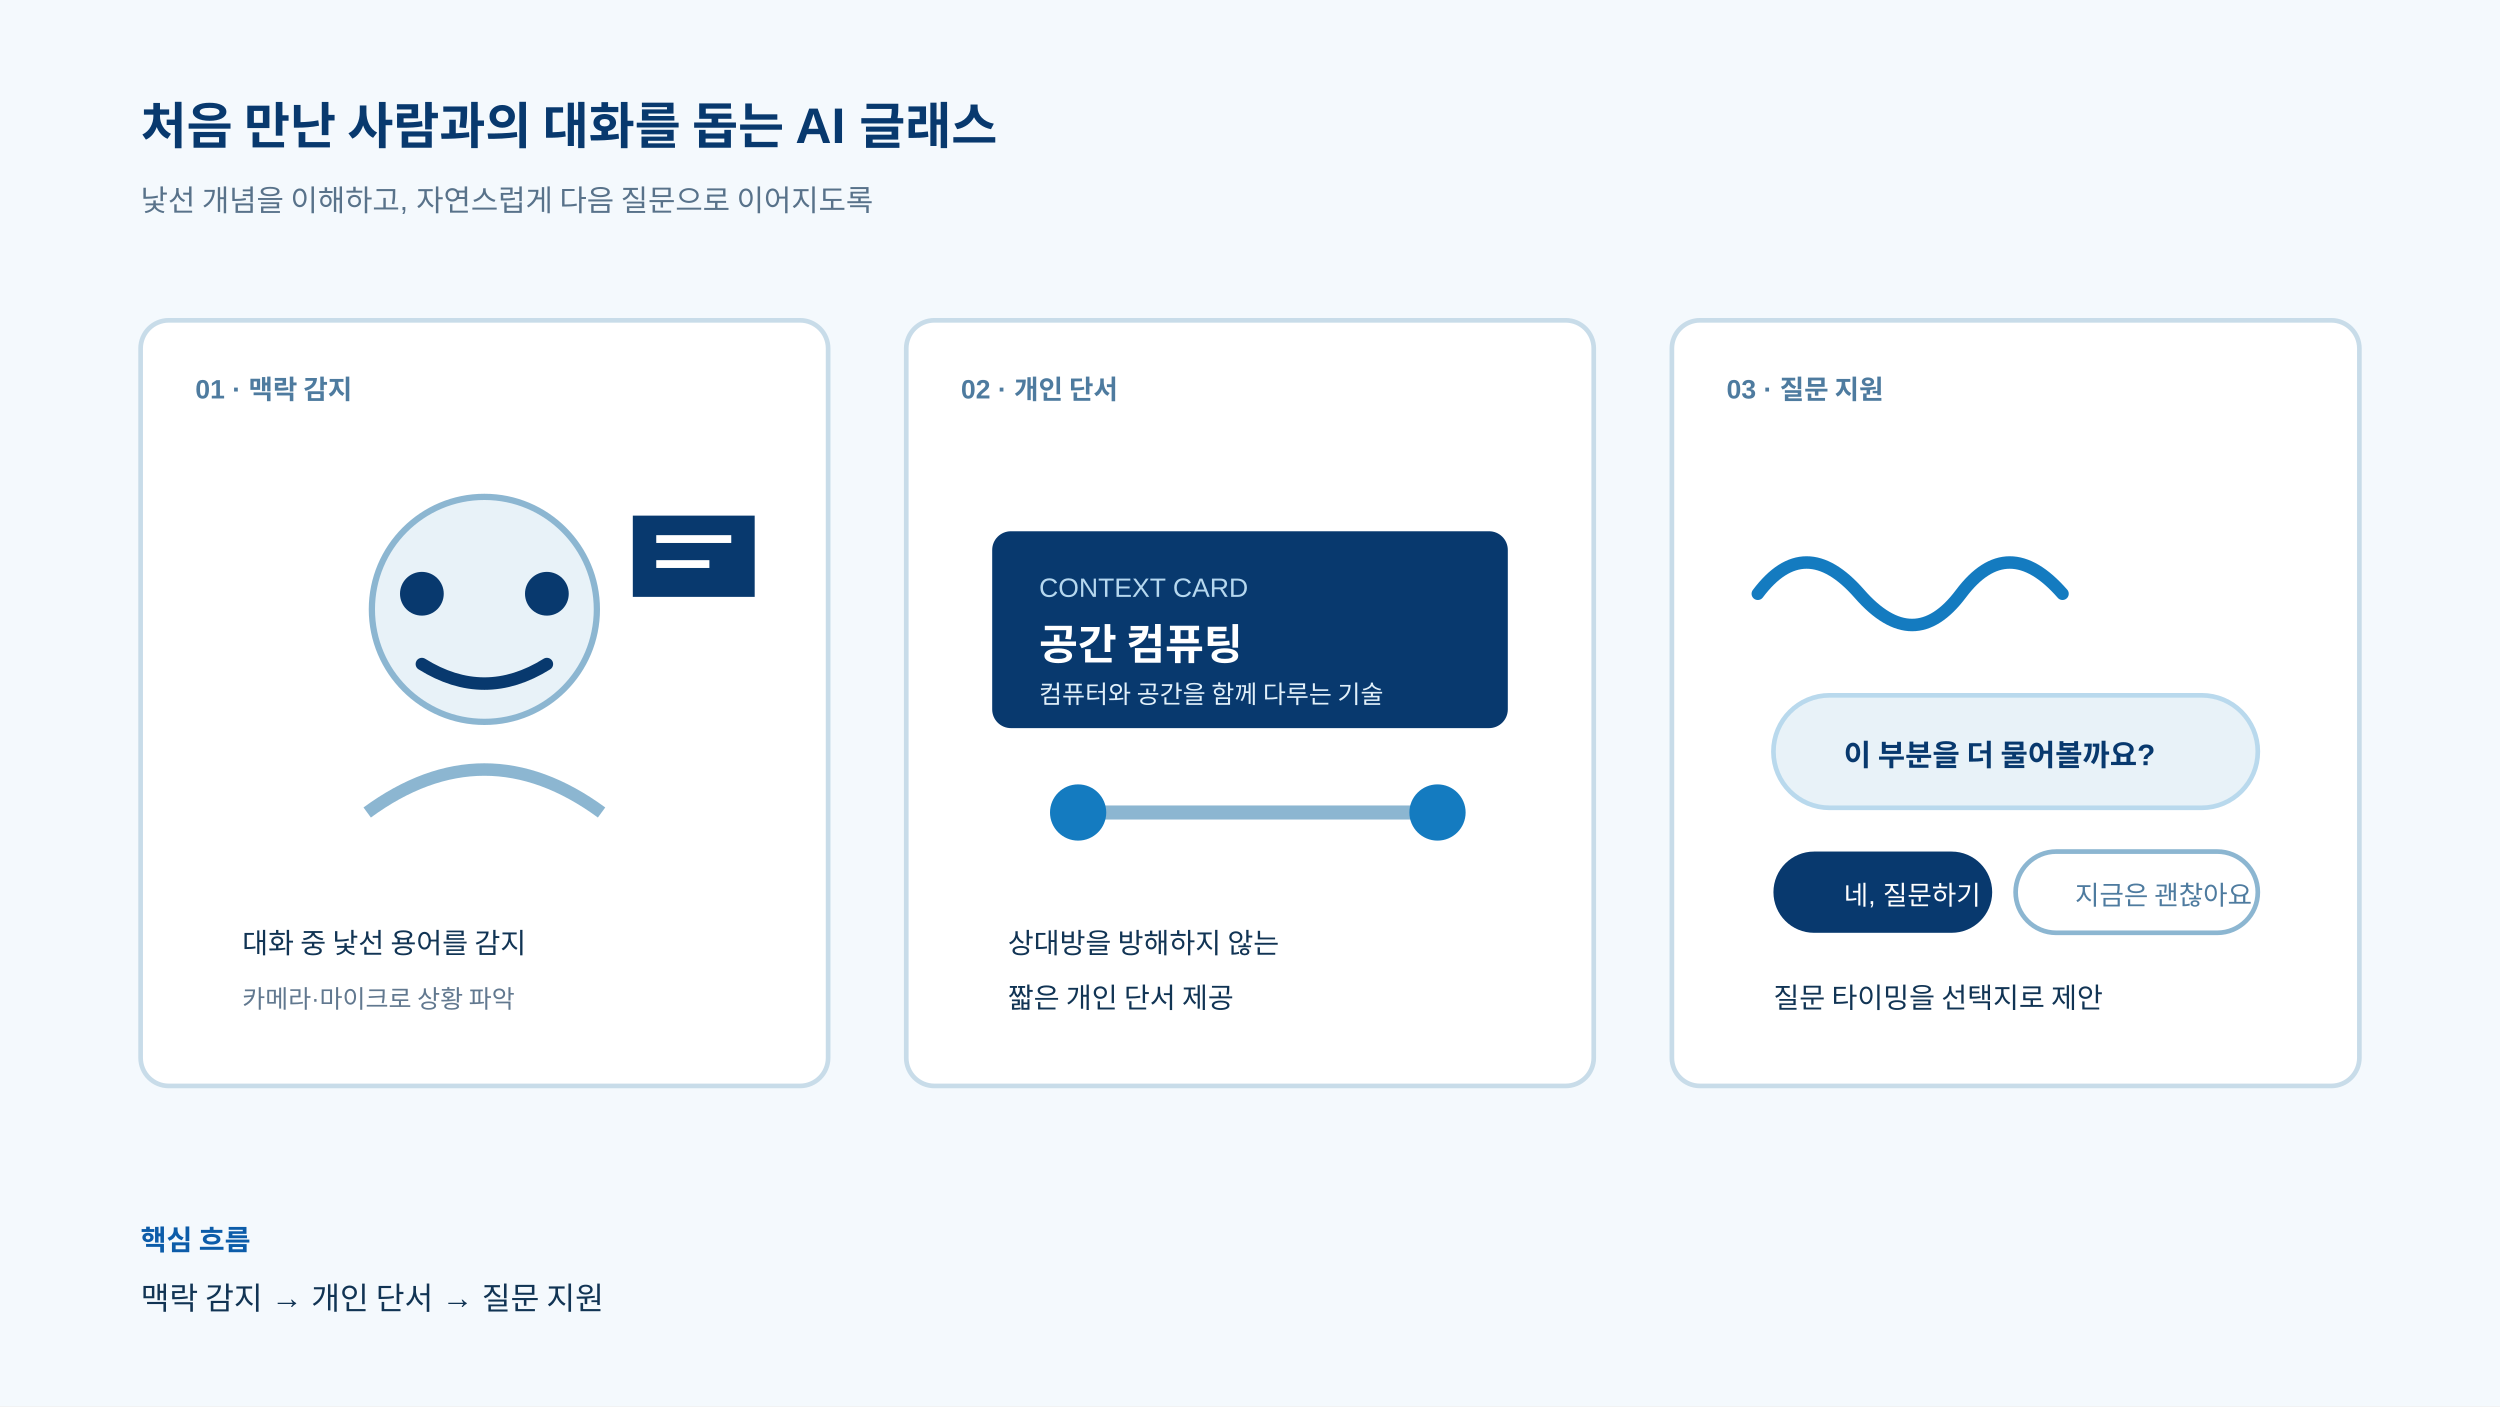
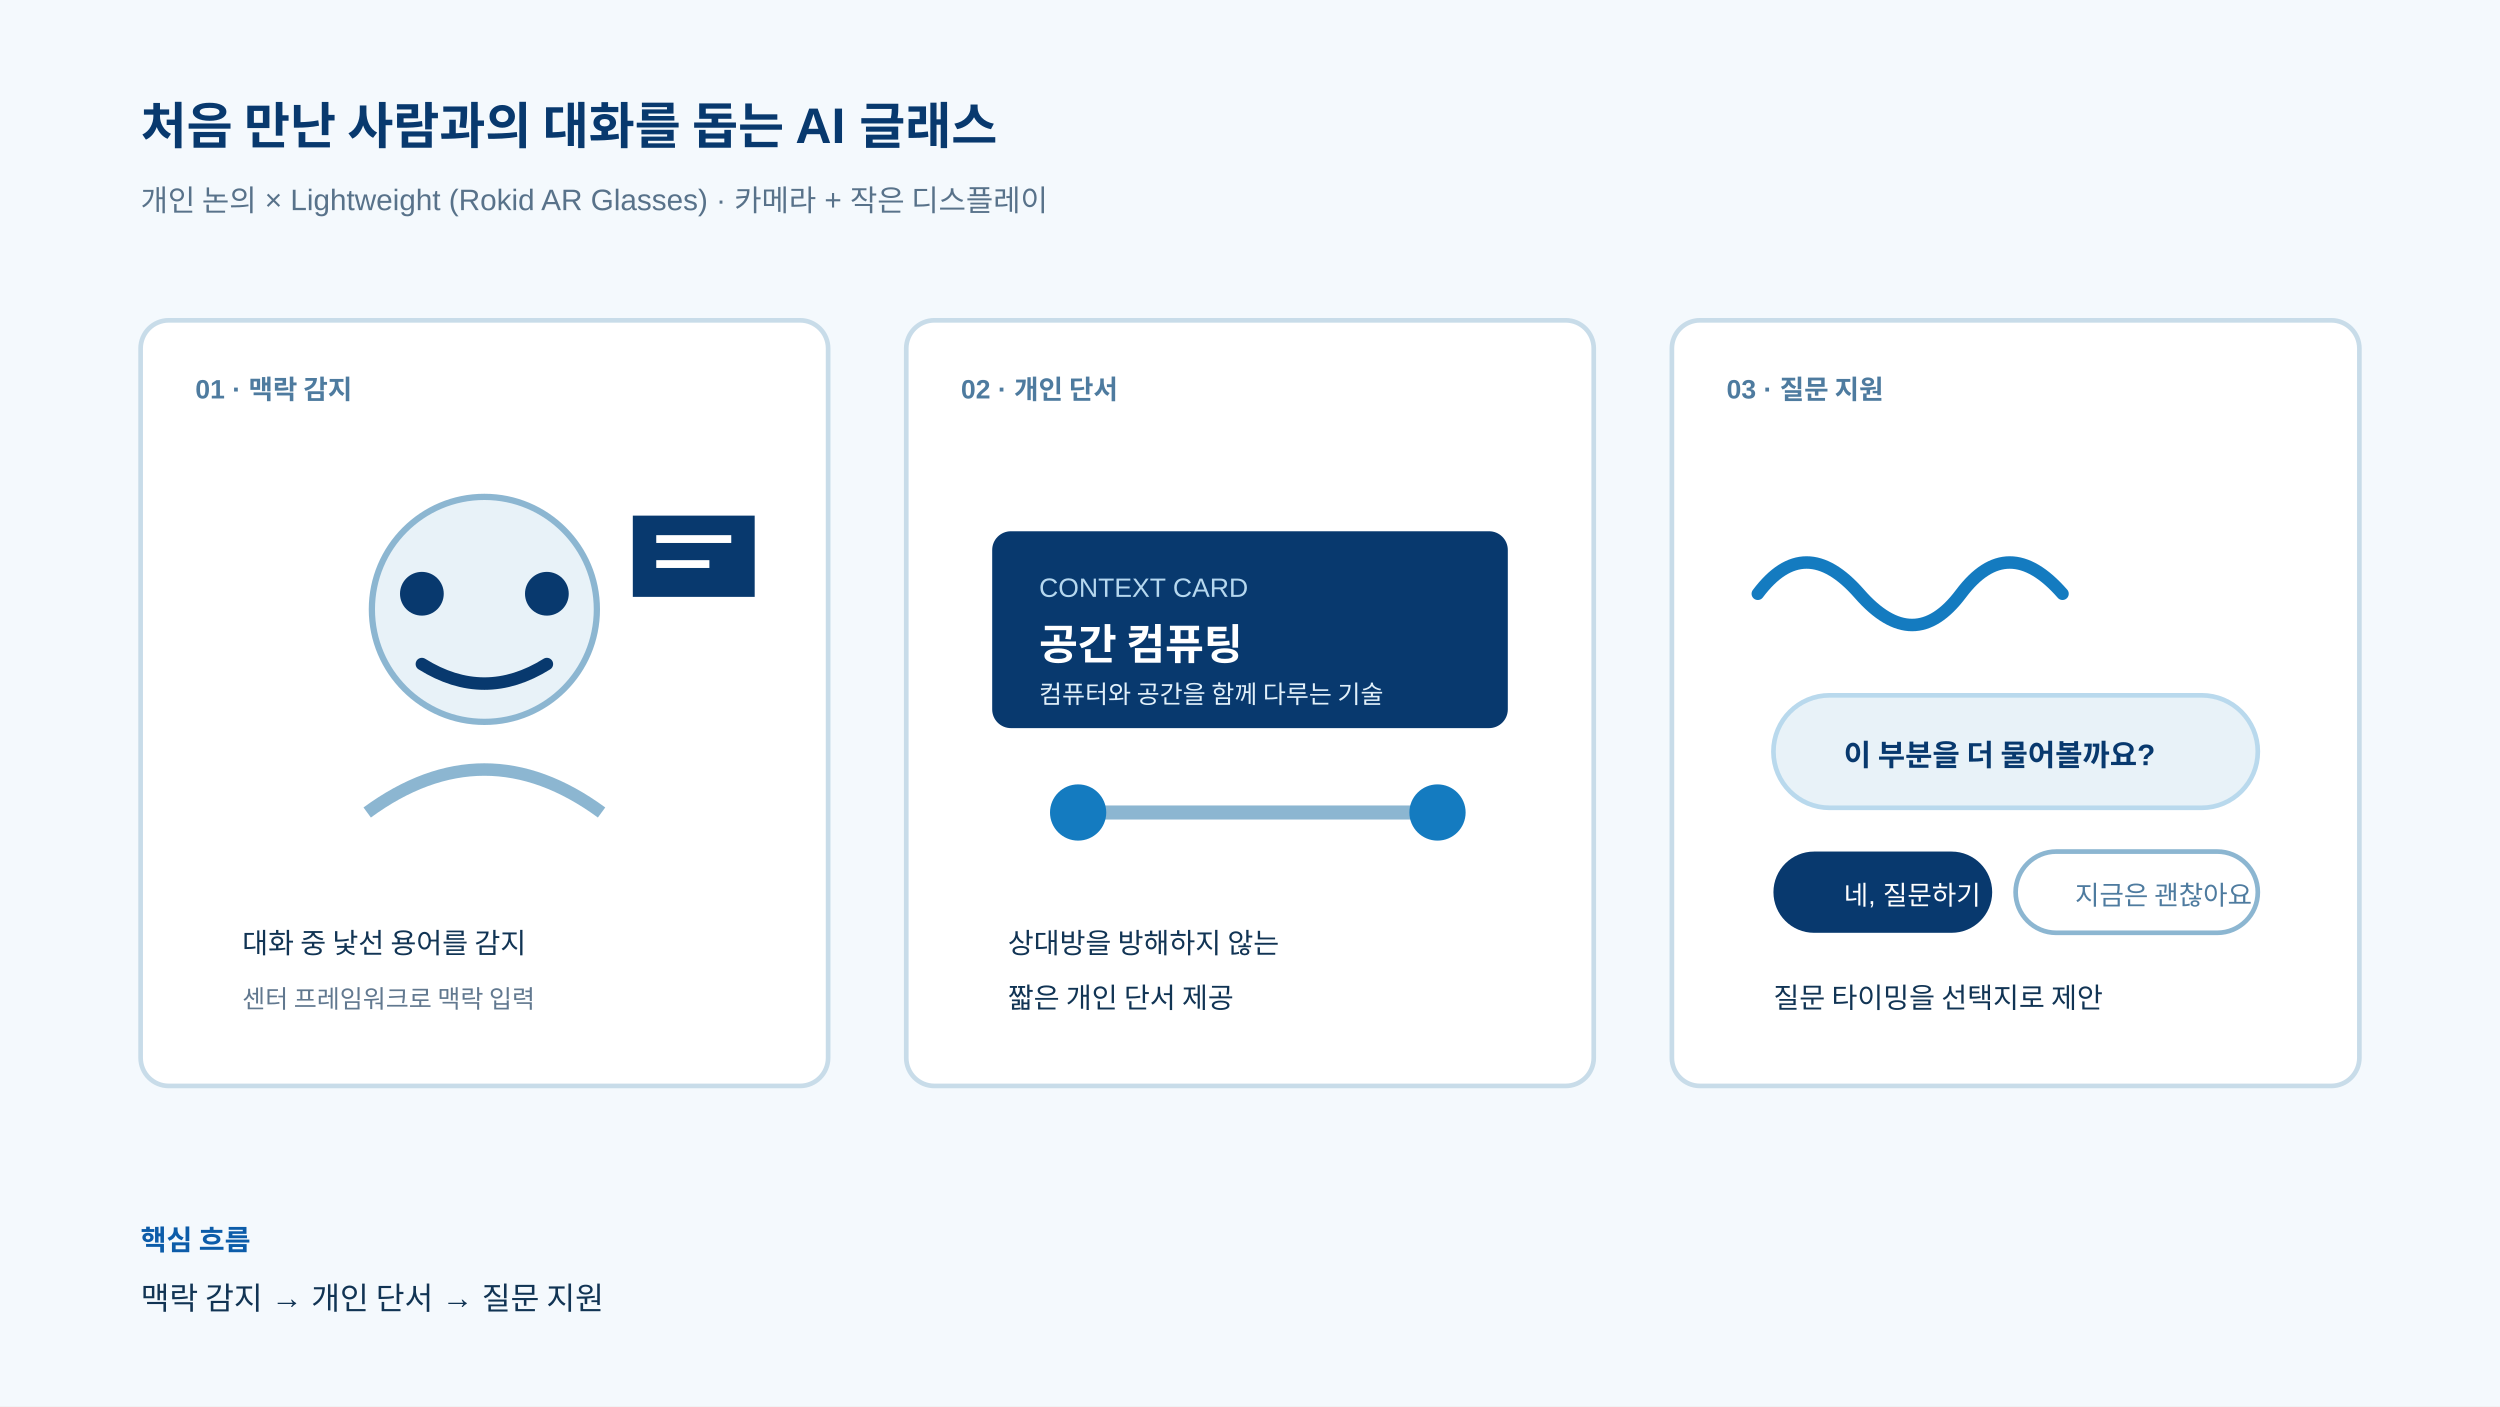
<svg xmlns="http://www.w3.org/2000/svg" width="1600" height="900" viewBox="0 0 1600 900" role="img" aria-labelledby="title desc">
  <rect width="1600" height="900" fill="#f4f9fd" />
  <text x="90" y="92" font-family="Arial, sans-serif" font-size="32" font-weight="700" fill="#08396e">처음 만난 사람과의 대화를 돕는 AI 글래스</text>
-   <text x="90" y="135" font-family="Arial, sans-serif" font-size="19" fill="#58728a">낯선 개념을 이해하고, 자연스럽게 다음 질문으로 이어지도록</text>
+   <text x="90" y="135" font-family="Arial, sans-serif" font-size="19" fill="#58728a">개인 논의 × Lightweight (Rokid AR Glasses) · 카메라 + 작은 디스플레이</text>
  <g font-family="Arial, sans-serif">
    <rect x="90" y="205" width="440" height="490" rx="18" fill="#fff" stroke="#c8dce9" stroke-width="3" />
    <rect x="580" y="205" width="440" height="490" rx="18" fill="#fff" stroke="#c8dce9" stroke-width="3" />
    <rect x="1070" y="205" width="440" height="490" rx="18" fill="#fff" stroke="#c8dce9" stroke-width="3" />
    <text x="125" y="255" font-size="17" font-weight="700" fill="#4e7b9f">01 · 맥락 감지</text>
    <text x="615" y="255" font-size="17" font-weight="700" fill="#4e7b9f">02 · 개인 단서</text>
    <text x="1105" y="255" font-size="17" font-weight="700" fill="#4e7b9f">03 · 질문 지원</text>
    <circle cx="310" cy="390" r="72" fill="#e8f2f8" stroke="#8cb6d1" stroke-width="4" />
    <circle cx="270" cy="380" r="14" fill="#08396e" />
    <circle cx="350" cy="380" r="14" fill="#08396e" />
    <path d="M270 425 Q310 450 350 425" fill="none" stroke="#08396e" stroke-width="8" stroke-linecap="round" />
    <path d="M405 330 h78 v52 h-78 z" fill="#08396e" />
    <path d="M420 345 h48 M420 361 h34" stroke="#fff" stroke-width="5" />
    <path d="M235 520 Q310 465 385 520" fill="none" stroke="#8cb6d1" stroke-width="8" />
    <text x="155" y="610" font-size="18" fill="#113454">대화 중 낯선 용어를 감지</text>
-     <text x="155" y="645" font-size="16" fill="#61788f">카메라·마이크로 상황 파악</text>
+     <text x="155" y="645" font-size="16" fill="#61788f">센터 프레임워크로 맥락 입력</text>
    <rect x="635" y="340" width="330" height="126" rx="12" fill="#08396e" />
    <text x="665" y="382" font-size="17" fill="#b6d8ef">CONTEXT CARD</text>
    <text x="665" y="422" font-size="27" font-weight="700" fill="#fff">공간 컴퓨팅</text>
    <text x="665" y="450" font-size="16" fill="#e1f0fa">컴퓨터와 공간을 함께 다루는 기술</text>
    <path d="M690 520 h230" stroke="#8cb6d1" stroke-width="9" stroke-linecap="round" />
    <circle cx="690" cy="520" r="18" fill="#147bc0" />
    <circle cx="920" cy="520" r="18" fill="#147bc0" />
    <text x="645" y="610" font-size="18" fill="#113454">상대방을 방해하지 않는</text>
    <text x="645" y="645" font-size="18" fill="#113454">짧은 개인 단서 제공</text>
    <path d="M1125 380 Q1155 340 1190 380 T1255 380 T1320 380" fill="none" stroke="#147bc0" stroke-width="8" stroke-linecap="round" />
    <rect x="1135" y="445" width="310" height="72" rx="36" fill="#e8f2f8" stroke="#b9d9ed" stroke-width="3" />
    <text x="1180" y="490" font-size="19" font-weight="700" fill="#08396e">이 부분을 더 물어볼까요?</text>
    <rect x="1135" y="545" width="140" height="52" rx="26" fill="#08396e" />
    <text x="1180" y="579" font-size="17" fill="#fff">네, 질문하기</text>
    <rect x="1290" y="545" width="155" height="52" rx="26" fill="#fff" stroke="#8cb6d1" stroke-width="3" />
    <text x="1328" y="579" font-size="17" fill="#4e7b9f">지금은 괜찮아요</text>
    <text x="1135" y="645" font-size="18" fill="#113454">질문 타이밍을 선택지로 제안</text>
  </g>
  <text x="90" y="800" font-family="Arial, sans-serif" font-size="18" font-weight="700" fill="#0c5ca9">핵심 흐름</text>
  <text x="90" y="838" font-family="Arial, sans-serif" font-size="20" fill="#113454">맥락 감지  →  개인 단서  →  질문 지원</text>
</svg>
